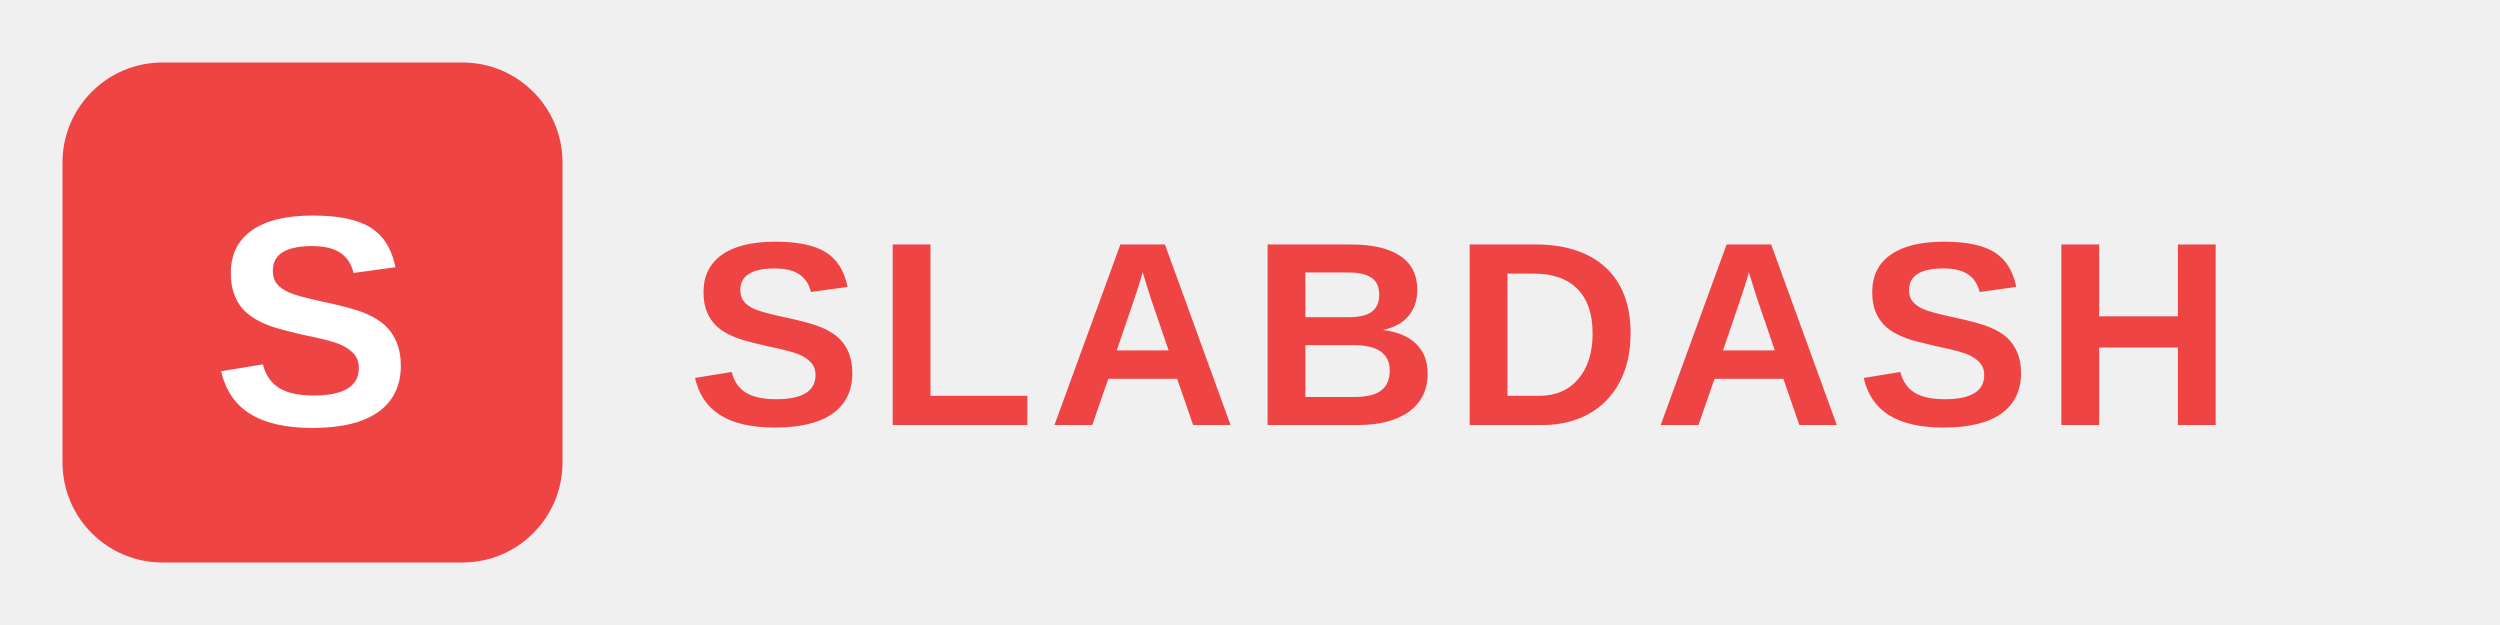
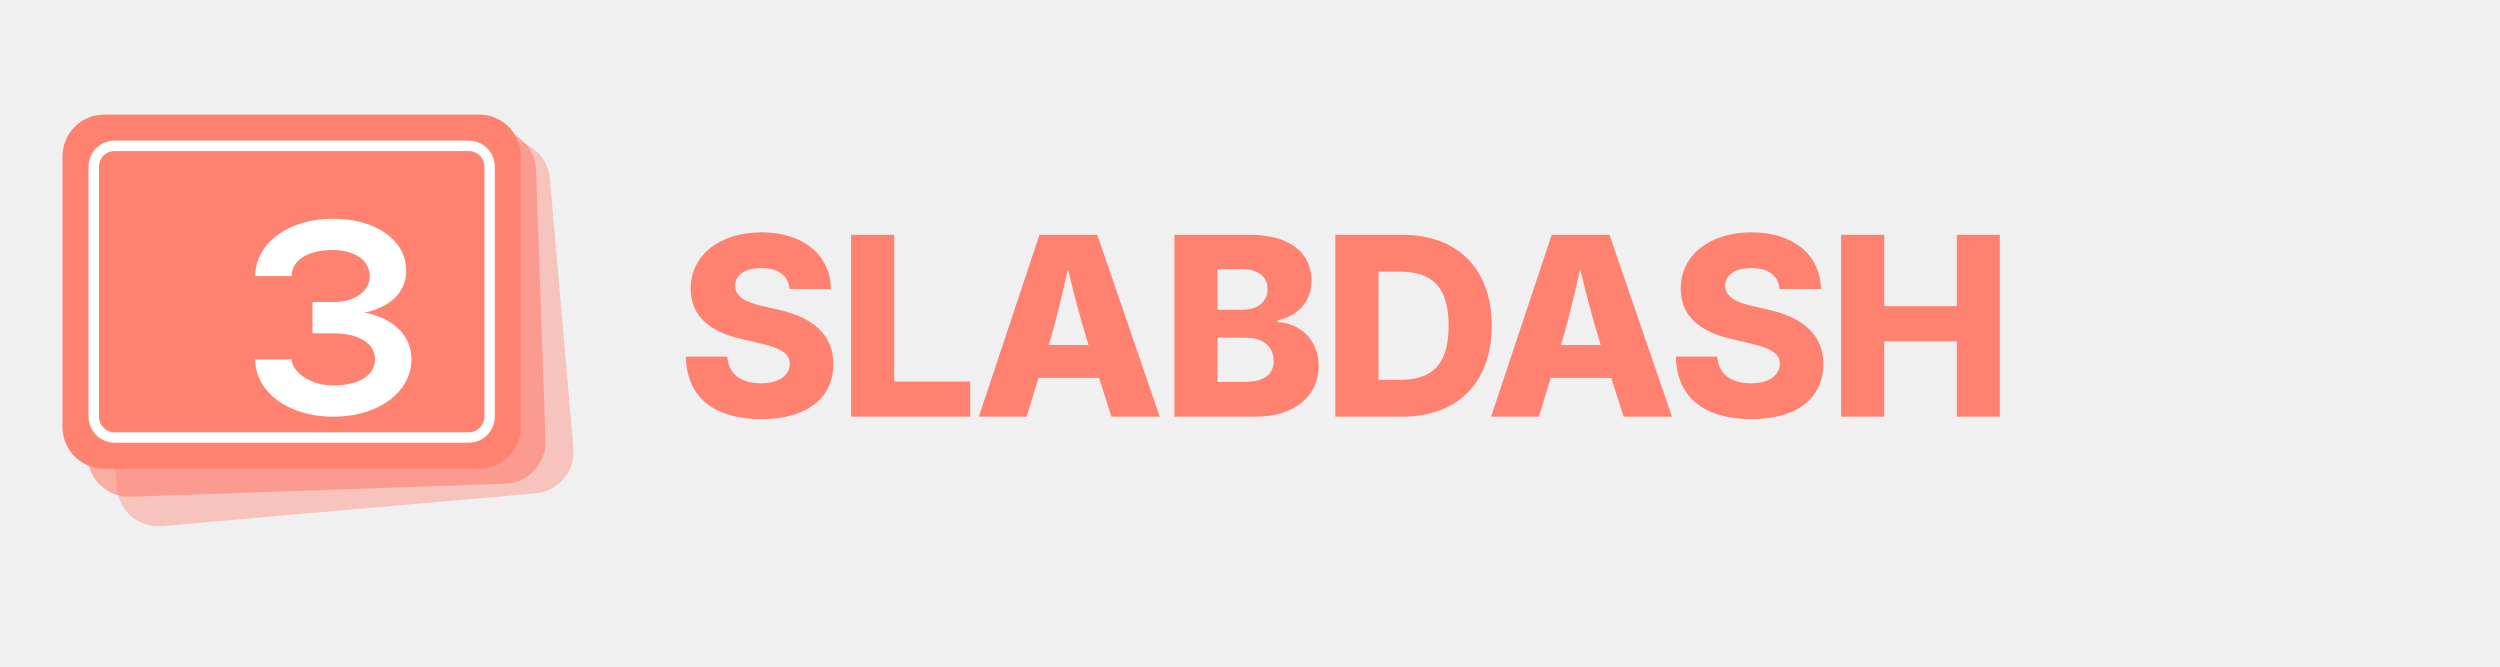
- <svg xmlns="http://www.w3.org/2000/svg" width="400" height="100" viewBox="0 0 400 100" fill="none">
-   <rect x="10" y="10" width="80" height="80" rx="16" fill="#EF4444" />
-   <text x="50" y="68" font-family="Arial, sans-serif" font-size="48" font-weight="bold" fill="white" text-anchor="middle">S</text>
-   <text x="110" y="68" font-family="Arial, sans-serif" font-size="42" font-weight="800" fill="#EF4444" letter-spacing="2">SLABDASH</text>
+ <svg xmlns="http://www.w3.org/2000/svg" width="480" height="128" viewBox="0 0 480 128" fill="none">
+   <g opacity="0.4">
+     <rect x="20" y="30" width="88" height="68" rx="8" fill="#FF8170" transform="rotate(-5 64 64)" />
+   </g>
+   <g opacity="0.6">
+     <rect x="16" y="26" width="88" height="68" rx="8" fill="#FF8170" transform="rotate(-2 64 64)" />
+   </g>
+   <rect x="12" y="22" width="88" height="68" rx="8" fill="#FF8170" />
+   <rect x="18" y="28" width="76" height="56" rx="4" fill="none" stroke="white" stroke-width="2" />
+   <path d="M 64 42 C 72 42 78 46 78 52 C 78 56 75 59 70 60 C 75 61 79 64 79 69 C 79 75 73 80 64 80 C 55 80 49 75 49 69 L 56 69 C 56 71 59 74 64 74 C 69 74 72 72 72 69 C 72 66 69 64 64 64 L 60 64 L 60 58 L 64 58 C 68 58 71 56 71 53 C 71 50 68 48 64 48 C 59 48 56 50 56 53 L 49 53 C 49 47 55 42 64 42 Z" fill="white" />
+   <text x="130" y="80" font-family="Inter, system-ui, -apple-system, sans-serif" font-size="48" font-weight="800" fill="#FF8170" letter-spacing="-1">SLABDASH</text>
</svg>
